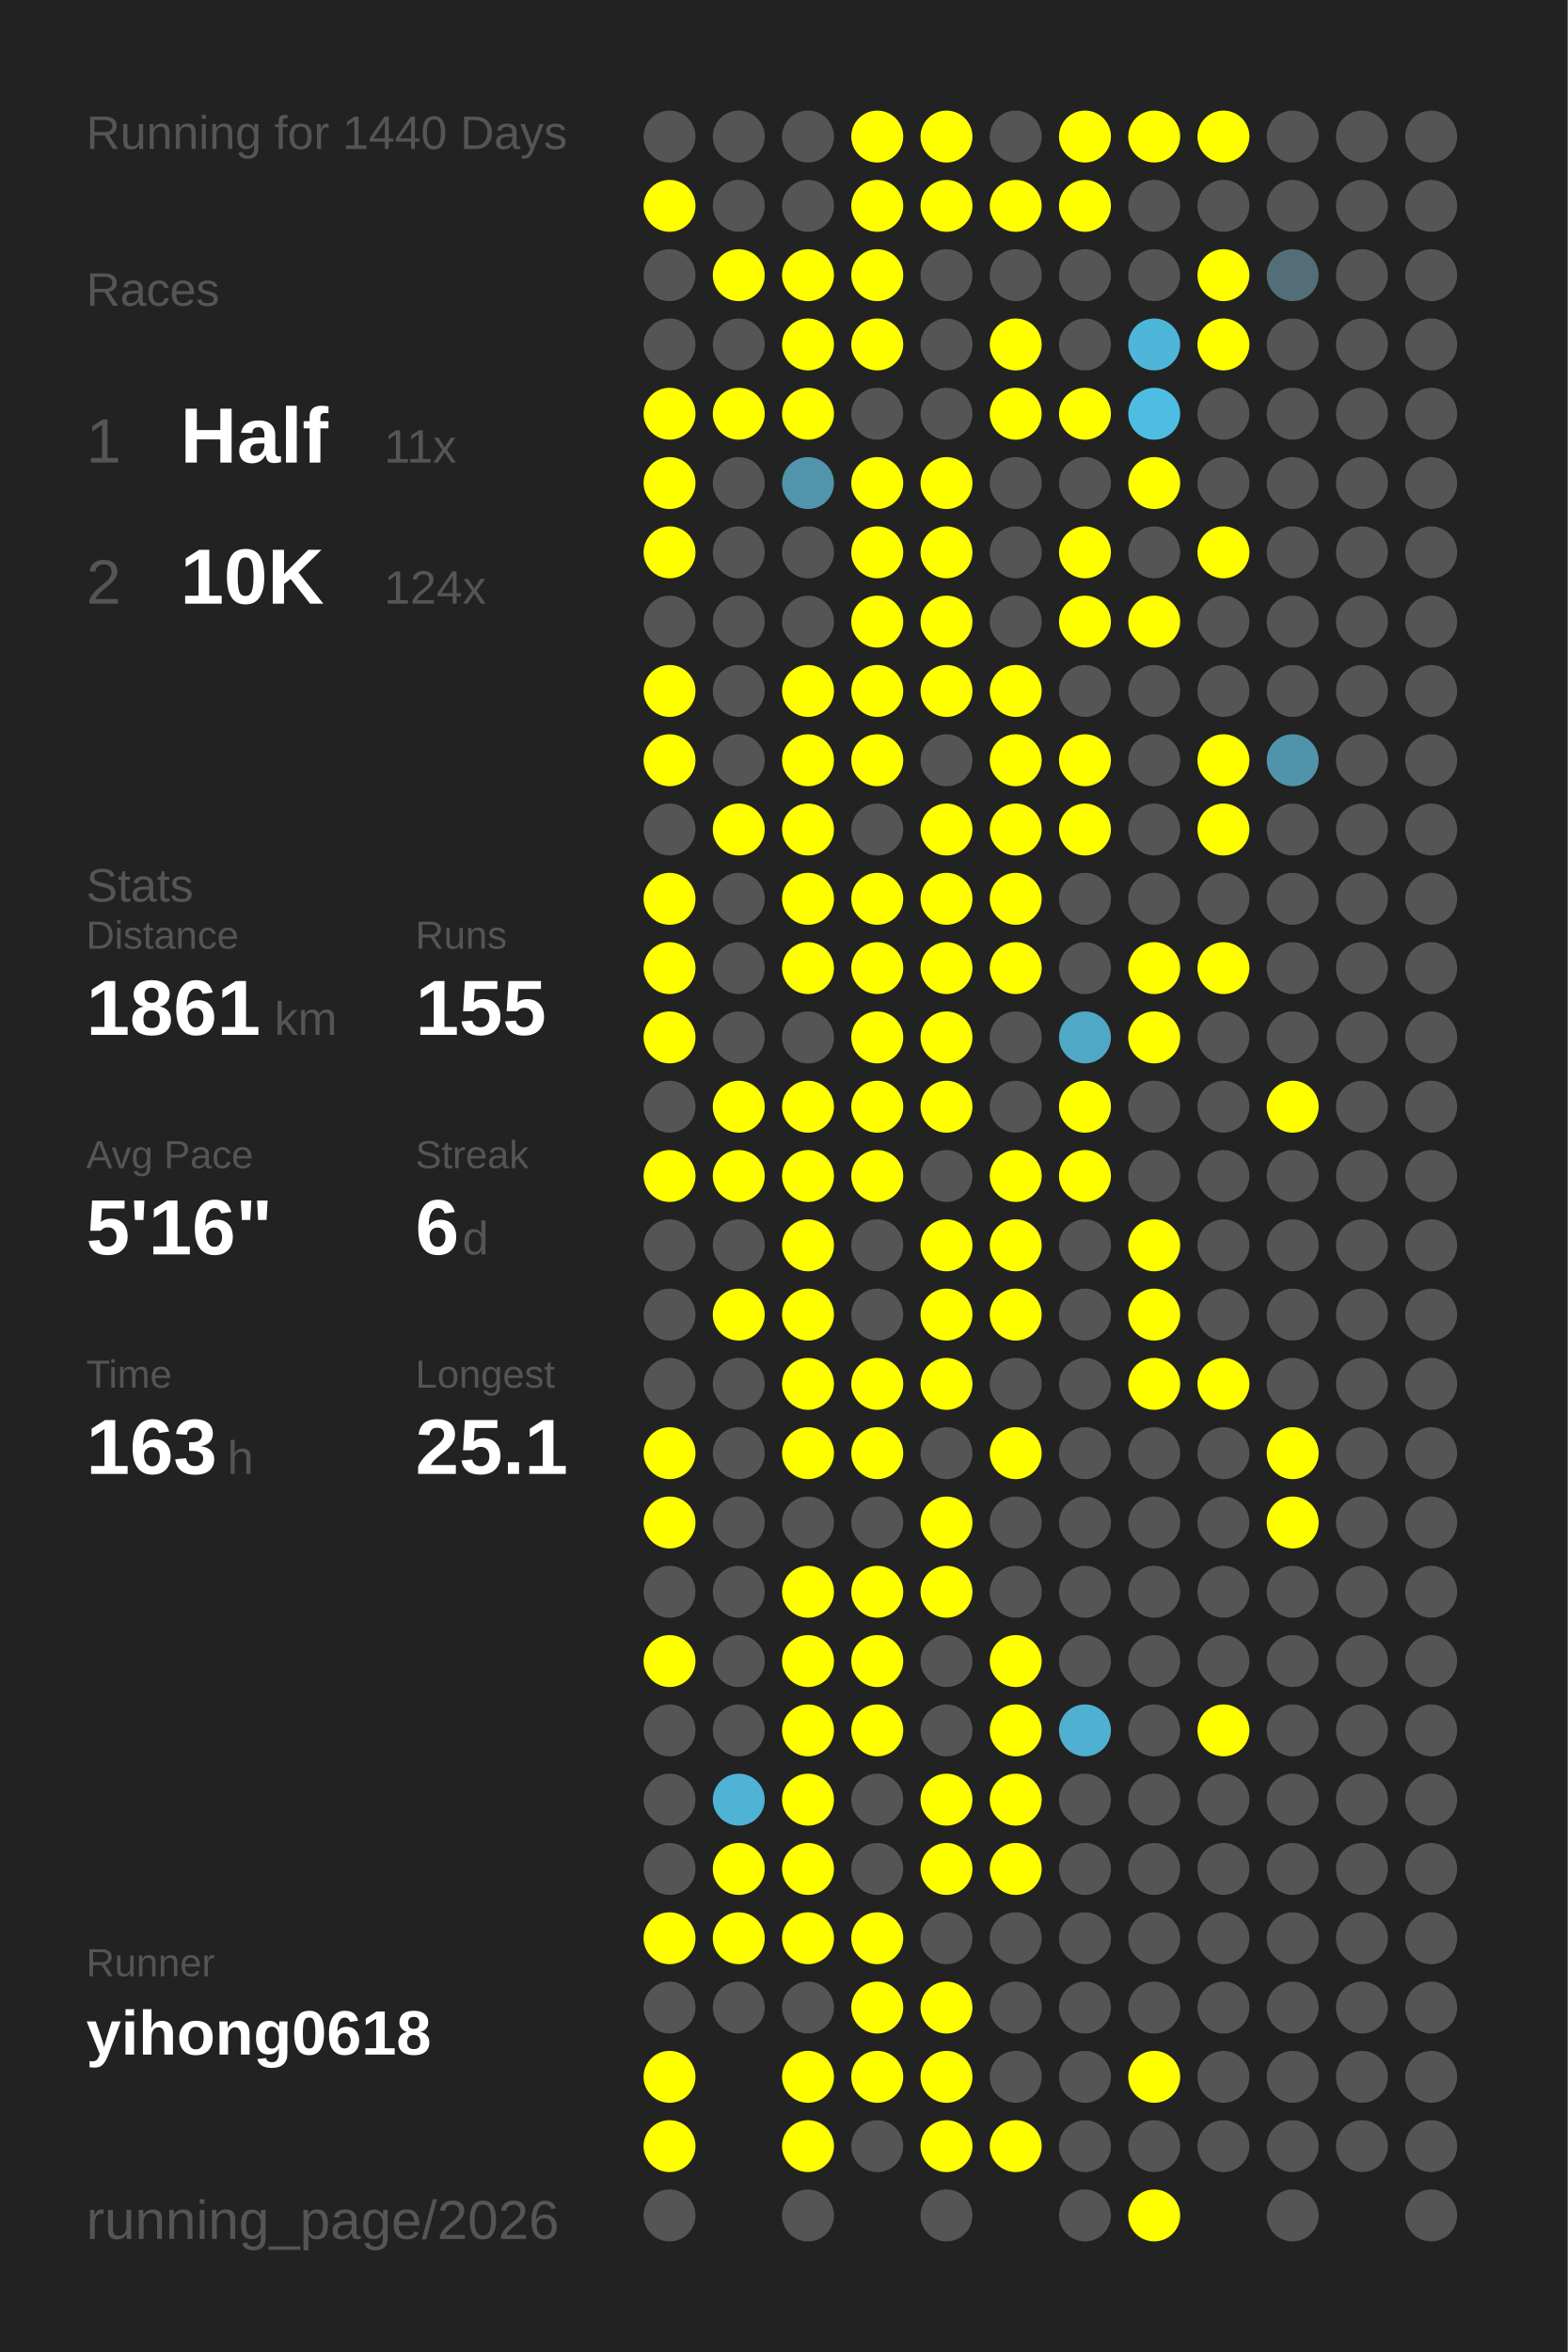
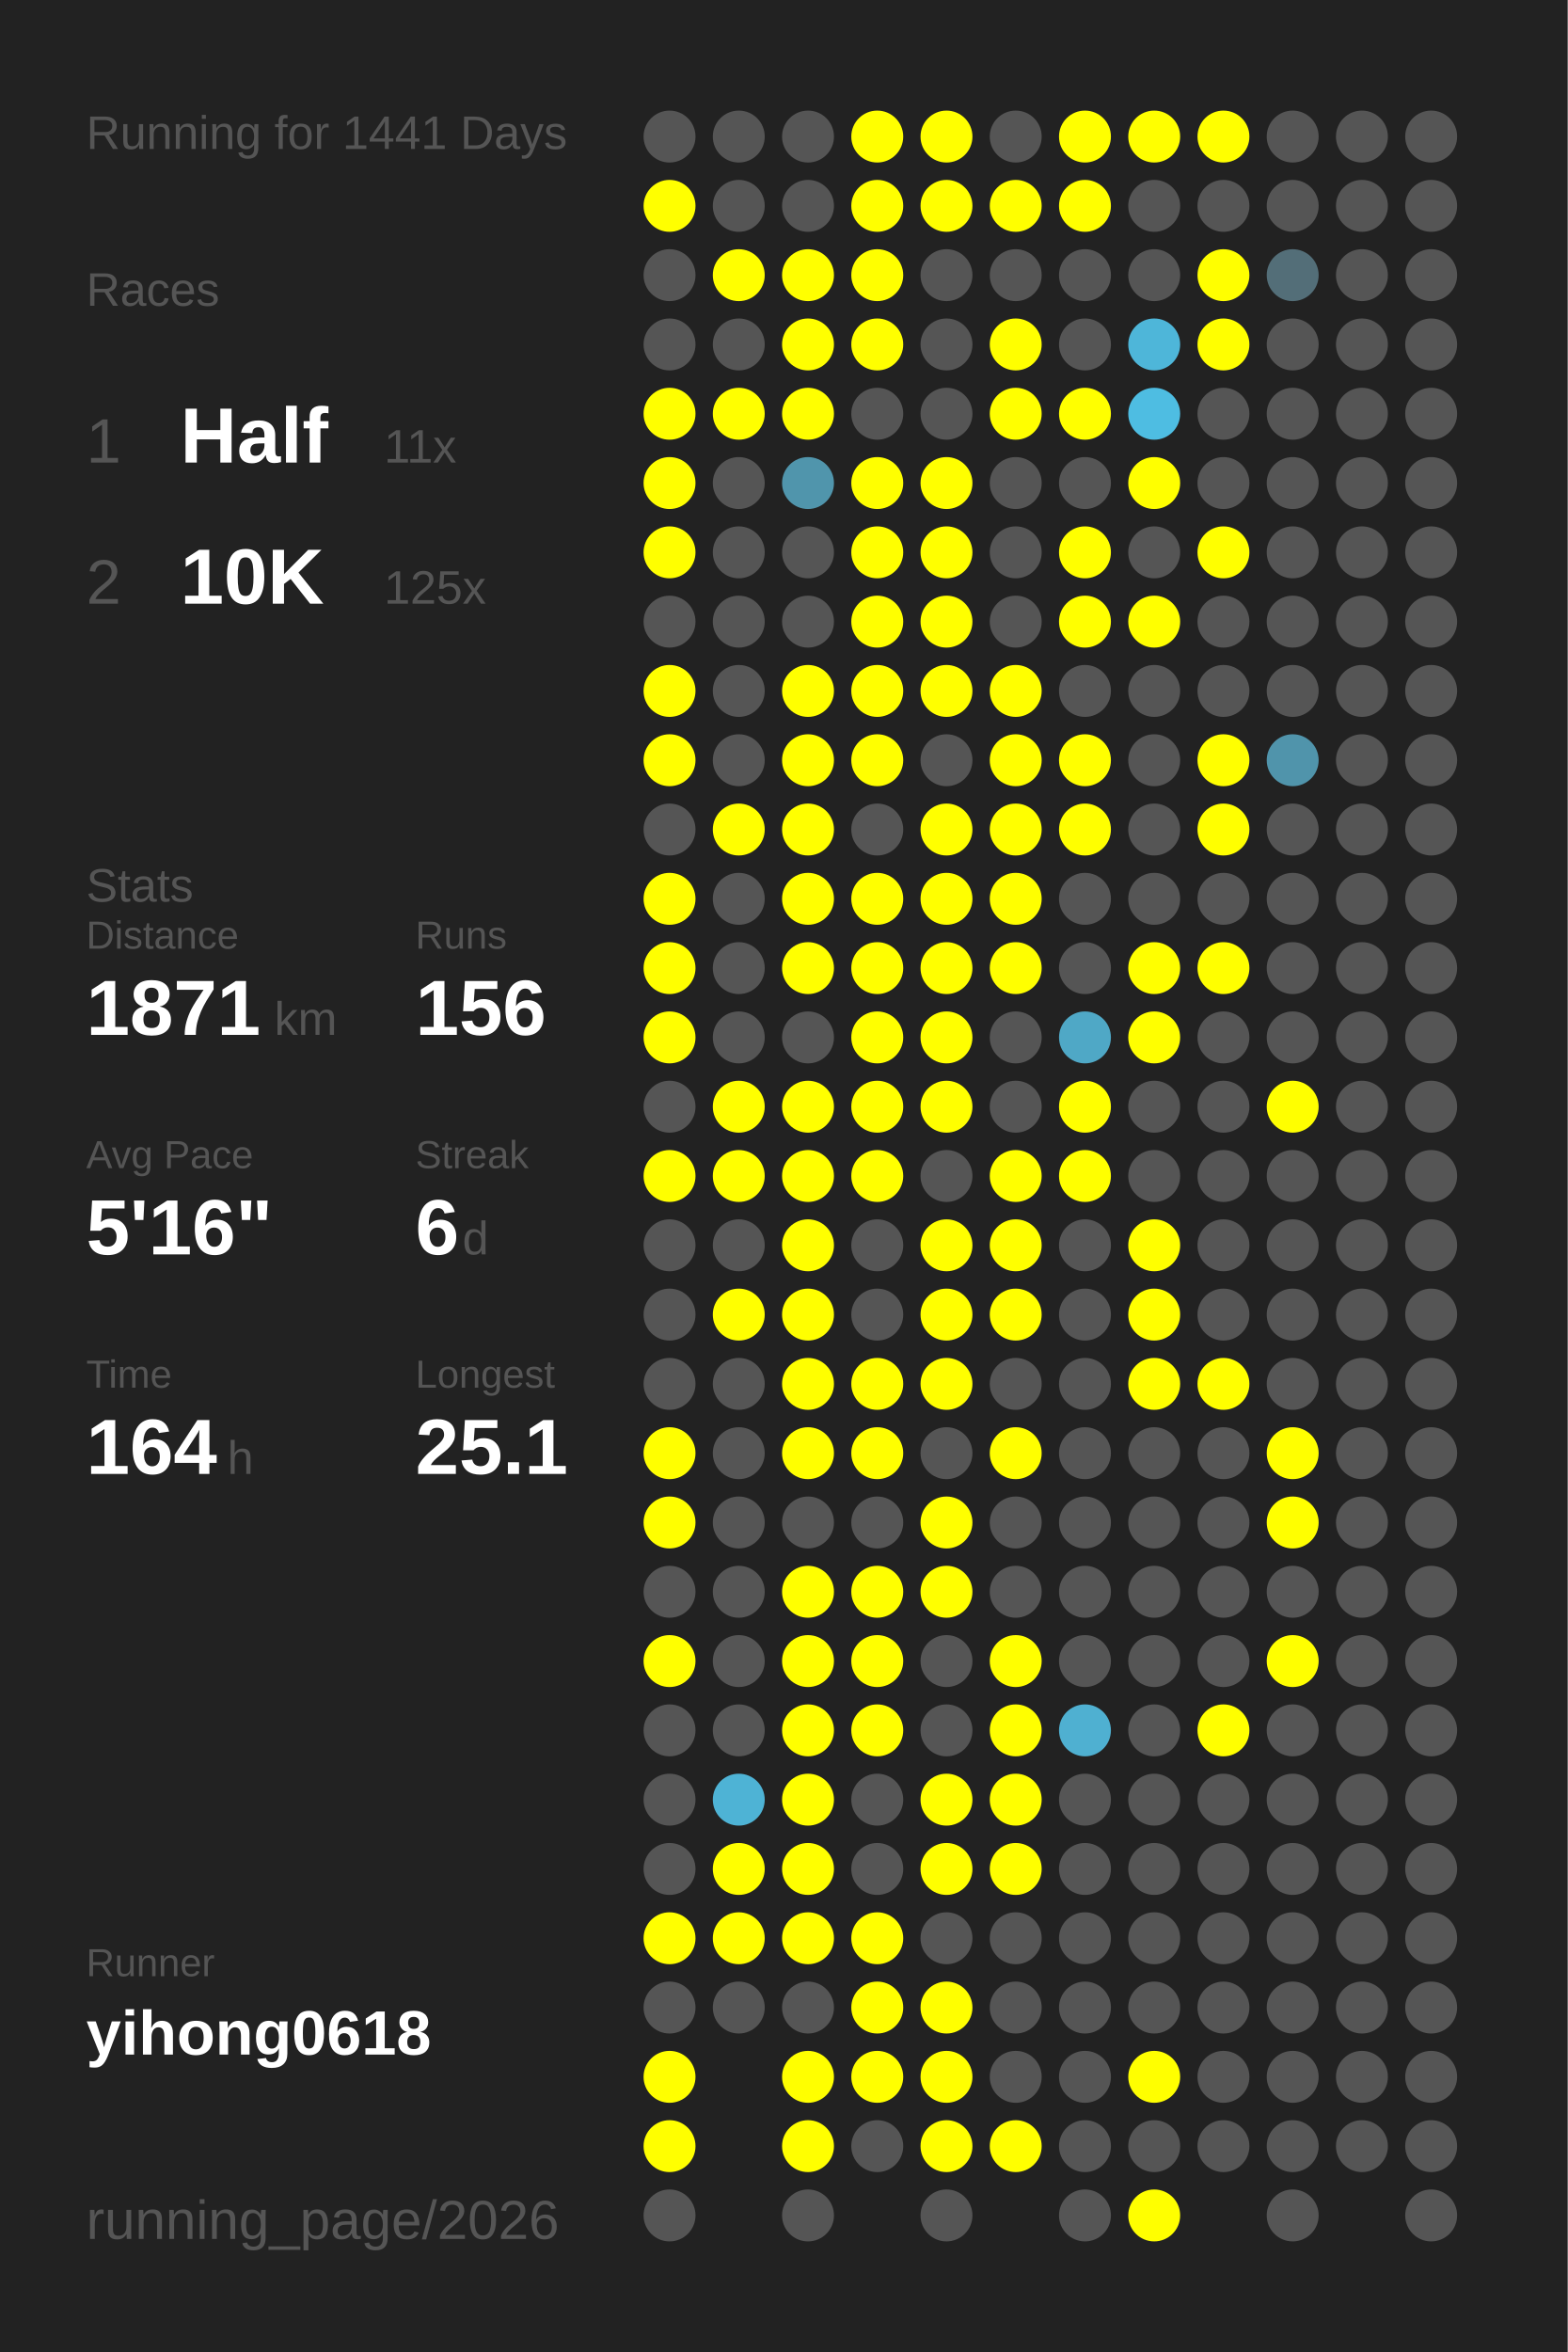
<svg xmlns="http://www.w3.org/2000/svg" baseProfile="full" height="300mm" version="1.1" viewBox="0,0,200,300" width="200mm">
  <defs />
  <rect fill="#222222" height="300" width="200" x="0" y="0" />
-   <text fill="#555555" style="font-size:6px; font-family:Arial;" x="11" y="19">Running for 1440 Days</text>
+   <text fill="#555555" style="font-size:6px; font-family:Arial;" x="11" y="19">Running for 1441 Days</text>
  <text fill="#555555" style="font-size:6px; font-family:Arial;" x="11" y="39">Races</text>
  <text fill="#555555" style="font-size:8px; font-family:Arial;" x="11" y="59">1</text>
  <text fill="#FFFFFF" style="font-size:10px; font-family:Arial; font-weight:bold;" x="23" y="59">Half</text>
  <text fill="#555555" style="font-size:6px; font-family:Arial;" x="49" y="59">11x</text>
  <text fill="#555555" style="font-size:8px; font-family:Arial;" x="11" y="77">2</text>
  <text fill="#FFFFFF" style="font-size:10px; font-family:Arial; font-weight:bold;" x="23" y="77">10K</text>
-   <text fill="#555555" style="font-size:6px; font-family:Arial;" x="49" y="77">124x</text>
+   <text fill="#555555" style="font-size:6px; font-family:Arial;" x="49" y="77">125x</text>
  <text fill="#555555" style="font-size:6px; font-family:Arial;" x="11" y="115">Stats</text>
  <text fill="#555555" style="font-size:5px; font-family:Arial;" x="11" y="121">Distance</text>
-   <text fill="#FFFFFF" style="font-size:10px; font-family:Arial; font-weight:bold;" x="11" y="132">1861</text>
+   <text fill="#FFFFFF" style="font-size:10px; font-family:Arial; font-weight:bold;" x="11" y="132">1871</text>
  <text fill="#555555" style="font-size:6px; font-family:Arial;" x="35" y="132">km</text>
  <text fill="#555555" style="font-size:5px; font-family:Arial;" x="53" y="121">Runs</text>
-   <text fill="#FFFFFF" style="font-size:10px; font-family:Arial; font-weight:bold;" x="53" y="132">155</text>
+   <text fill="#FFFFFF" style="font-size:10px; font-family:Arial; font-weight:bold;" x="53" y="132">156</text>
  <text fill="#555555" style="font-size:5px; font-family:Arial;" x="11" y="149">Avg Pace</text>
  <text fill="#FFFFFF" style="font-size:10px; font-family:Arial; font-weight:bold;" x="11" y="160">5'16"</text>
  <text fill="#555555" style="font-size:5px; font-family:Arial;" x="53" y="149">Streak</text>
  <text fill="#FFFFFF" style="font-size:10px; font-family:Arial; font-weight:bold;" x="53" y="160">6</text>
  <text fill="#555555" style="font-size:6px; font-family:Arial;" x="59" y="160">d</text>
  <text fill="#555555" style="font-size:5px; font-family:Arial;" x="11" y="177">Time</text>
-   <text fill="#FFFFFF" style="font-size:10px; font-family:Arial; font-weight:bold;" x="11" y="188">163</text>
+   <text fill="#FFFFFF" style="font-size:10px; font-family:Arial; font-weight:bold;" x="11" y="188">164</text>
  <text fill="#555555" style="font-size:6px; font-family:Arial;" x="29" y="188">h</text>
  <text fill="#555555" style="font-size:5px; font-family:Arial;" x="53" y="177">Longest</text>
  <text fill="#FFFFFF" style="font-size:10px; font-family:Arial; font-weight:bold;" x="53" y="188">25.1</text>
  <text fill="#555555" style="font-size:5px; font-family:Arial;" x="11" y="252.065">Runner</text>
  <text fill="#FFFFFF" style="font-size:8px; font-family:Arial; font-weight:bold;" x="11" y="262.065">yihong0618</text>
  <text fill="#555555" style="font-size:7px; font-family:Arial;" x="11" y="285.581">running_page/2026</text>
  <circle cx="85.417" cy="17.419" fill="#555555" r="3.312" />
  <circle cx="85.417" cy="26.258" fill="#FFFF00" r="3.312" />
  <circle cx="85.417" cy="35.097" fill="#555555" r="3.312" />
  <circle cx="85.417" cy="43.935" fill="#555555" r="3.312" />
  <circle cx="85.417" cy="52.774" fill="#FFFF00" r="3.312" />
  <circle cx="85.417" cy="61.613" fill="#FFFF00" r="3.312" />
  <circle cx="85.417" cy="70.452" fill="#FFFF00" r="3.312" />
  <circle cx="85.417" cy="79.29" fill="#555555" r="3.312" />
  <circle cx="85.417" cy="88.129" fill="#FFFF00" r="3.312" />
  <circle cx="85.417" cy="96.968" fill="#FFFF00" r="3.312" />
  <circle cx="85.417" cy="105.806" fill="#555555" r="3.312" />
  <circle cx="85.417" cy="114.645" fill="#FFFF00" r="3.312" />
  <circle cx="85.417" cy="123.484" fill="#FFFF00" r="3.312" />
  <circle cx="85.417" cy="132.323" fill="#FFFF00" r="3.312" />
  <circle cx="85.417" cy="141.161" fill="#555555" r="3.312" />
  <circle cx="85.417" cy="150" fill="#FFFF00" r="3.312" />
  <circle cx="85.417" cy="158.839" fill="#555555" r="3.312" />
  <circle cx="85.417" cy="167.677" fill="#555555" r="3.312" />
  <circle cx="85.417" cy="176.516" fill="#555555" r="3.312" />
  <circle cx="85.417" cy="185.355" fill="#FFFF00" r="3.312" />
  <circle cx="85.417" cy="194.194" fill="#FFFF00" r="3.312" />
  <circle cx="85.417" cy="203.032" fill="#555555" r="3.312" />
  <circle cx="85.417" cy="211.871" fill="#FFFF00" r="3.312" />
  <circle cx="85.417" cy="220.71" fill="#555555" r="3.312" />
  <circle cx="85.417" cy="229.548" fill="#555555" r="3.312" />
  <circle cx="85.417" cy="238.387" fill="#555555" r="3.312" />
  <circle cx="85.417" cy="247.226" fill="#FFFF00" r="3.312" />
  <circle cx="85.417" cy="256.065" fill="#555555" r="3.312" />
  <circle cx="85.417" cy="264.903" fill="#FFFF00" r="3.312" />
  <circle cx="85.417" cy="273.742" fill="#FFFF00" r="3.312" />
  <circle cx="85.417" cy="282.581" fill="#555555" r="3.312" />
  <circle cx="94.25" cy="17.419" fill="#555555" r="3.312" />
  <circle cx="94.25" cy="26.258" fill="#555555" r="3.312" />
  <circle cx="94.25" cy="35.097" fill="#FFFF00" r="3.312" />
  <circle cx="94.25" cy="43.935" fill="#555555" r="3.312" />
  <circle cx="94.25" cy="52.774" fill="#FFFF00" r="3.312" />
  <circle cx="94.25" cy="61.613" fill="#555555" r="3.312" />
  <circle cx="94.25" cy="70.452" fill="#555555" r="3.312" />
  <circle cx="94.25" cy="79.29" fill="#555555" r="3.312" />
  <circle cx="94.25" cy="88.129" fill="#555555" r="3.312" />
  <circle cx="94.25" cy="96.968" fill="#555555" r="3.312" />
  <circle cx="94.25" cy="105.806" fill="#FFFF00" r="3.312" />
  <circle cx="94.25" cy="114.645" fill="#555555" r="3.312" />
  <circle cx="94.25" cy="123.484" fill="#555555" r="3.312" />
  <circle cx="94.25" cy="132.323" fill="#555555" r="3.312" />
  <circle cx="94.25" cy="141.161" fill="#FFFF00" r="3.312" />
  <circle cx="94.25" cy="150" fill="#FFFF00" r="3.312" />
  <circle cx="94.25" cy="158.839" fill="#555555" r="3.312" />
  <circle cx="94.25" cy="167.677" fill="#FFFF00" r="3.312" />
  <circle cx="94.25" cy="176.516" fill="#555555" r="3.312" />
  <circle cx="94.25" cy="185.355" fill="#555555" r="3.312" />
  <circle cx="94.25" cy="194.194" fill="#555555" r="3.312" />
  <circle cx="94.25" cy="203.032" fill="#555555" r="3.312" />
  <circle cx="94.25" cy="211.871" fill="#555555" r="3.312" />
  <circle cx="94.25" cy="220.71" fill="#555555" r="3.312" />
  <circle cx="94.25" cy="229.548" fill="#4eb3d5" r="3.312" />
  <circle cx="94.25" cy="238.387" fill="#FFFF00" r="3.312" />
  <circle cx="94.25" cy="247.226" fill="#FFFF00" r="3.312" />
  <circle cx="94.25" cy="256.065" fill="#555555" r="3.312" />
  <circle cx="103.083" cy="17.419" fill="#555555" r="3.312" />
  <circle cx="103.083" cy="26.258" fill="#555555" r="3.312" />
  <circle cx="103.083" cy="35.097" fill="#FFFF00" r="3.312" />
  <circle cx="103.083" cy="43.935" fill="#FFFF00" r="3.312" />
  <circle cx="103.083" cy="52.774" fill="#FFFF00" r="3.312" />
  <circle cx="103.083" cy="61.613" fill="#5095ac" r="3.312" />
  <circle cx="103.083" cy="70.452" fill="#555555" r="3.312" />
  <circle cx="103.083" cy="79.29" fill="#555555" r="3.312" />
  <circle cx="103.083" cy="88.129" fill="#FFFF00" r="3.312" />
  <circle cx="103.083" cy="96.968" fill="#FFFF00" r="3.312" />
  <circle cx="103.083" cy="105.806" fill="#FFFF00" r="3.312" />
  <circle cx="103.083" cy="114.645" fill="#FFFF00" r="3.312" />
  <circle cx="103.083" cy="123.484" fill="#FFFF00" r="3.312" />
  <circle cx="103.083" cy="132.323" fill="#555555" r="3.312" />
  <circle cx="103.083" cy="141.161" fill="#FFFF00" r="3.312" />
  <circle cx="103.083" cy="150" fill="#FFFF00" r="3.312" />
  <circle cx="103.083" cy="158.839" fill="#FFFF00" r="3.312" />
  <circle cx="103.083" cy="167.677" fill="#FFFF00" r="3.312" />
  <circle cx="103.083" cy="176.516" fill="#FFFF00" r="3.312" />
  <circle cx="103.083" cy="185.355" fill="#FFFF00" r="3.312" />
  <circle cx="103.083" cy="194.194" fill="#555555" r="3.312" />
  <circle cx="103.083" cy="203.032" fill="#FFFF00" r="3.312" />
  <circle cx="103.083" cy="211.871" fill="#FFFF00" r="3.312" />
  <circle cx="103.083" cy="220.71" fill="#FFFF00" r="3.312" />
  <circle cx="103.083" cy="229.548" fill="#FFFF00" r="3.312" />
  <circle cx="103.083" cy="238.387" fill="#FFFF00" r="3.312" />
  <circle cx="103.083" cy="247.226" fill="#FFFF00" r="3.312" />
  <circle cx="103.083" cy="256.065" fill="#555555" r="3.312" />
  <circle cx="103.083" cy="264.903" fill="#FFFF00" r="3.312" />
  <circle cx="103.083" cy="273.742" fill="#FFFF00" r="3.312" />
  <circle cx="103.083" cy="282.581" fill="#555555" r="3.312" />
  <circle cx="111.917" cy="17.419" fill="#FFFF00" r="3.312" />
  <circle cx="111.917" cy="26.258" fill="#FFFF00" r="3.312" />
  <circle cx="111.917" cy="35.097" fill="#FFFF00" r="3.312" />
  <circle cx="111.917" cy="43.935" fill="#FFFF00" r="3.312" />
  <circle cx="111.917" cy="52.774" fill="#555555" r="3.312" />
  <circle cx="111.917" cy="61.613" fill="#FFFF00" r="3.312" />
  <circle cx="111.917" cy="70.452" fill="#FFFF00" r="3.312" />
  <circle cx="111.917" cy="79.29" fill="#FFFF00" r="3.312" />
  <circle cx="111.917" cy="88.129" fill="#FFFF00" r="3.312" />
  <circle cx="111.917" cy="96.968" fill="#FFFF00" r="3.312" />
  <circle cx="111.917" cy="105.806" fill="#555555" r="3.312" />
  <circle cx="111.917" cy="114.645" fill="#FFFF00" r="3.312" />
  <circle cx="111.917" cy="123.484" fill="#FFFF00" r="3.312" />
  <circle cx="111.917" cy="132.323" fill="#FFFF00" r="3.312" />
  <circle cx="111.917" cy="141.161" fill="#FFFF00" r="3.312" />
  <circle cx="111.917" cy="150" fill="#FFFF00" r="3.312" />
  <circle cx="111.917" cy="158.839" fill="#555555" r="3.312" />
  <circle cx="111.917" cy="167.677" fill="#555555" r="3.312" />
  <circle cx="111.917" cy="176.516" fill="#FFFF00" r="3.312" />
  <circle cx="111.917" cy="185.355" fill="#FFFF00" r="3.312" />
  <circle cx="111.917" cy="194.194" fill="#555555" r="3.312" />
  <circle cx="111.917" cy="203.032" fill="#FFFF00" r="3.312" />
  <circle cx="111.917" cy="211.871" fill="#FFFF00" r="3.312" />
  <circle cx="111.917" cy="220.71" fill="#FFFF00" r="3.312" />
  <circle cx="111.917" cy="229.548" fill="#555555" r="3.312" />
  <circle cx="111.917" cy="238.387" fill="#555555" r="3.312" />
  <circle cx="111.917" cy="247.226" fill="#FFFF00" r="3.312" />
  <circle cx="111.917" cy="256.065" fill="#FFFF00" r="3.312" />
  <circle cx="111.917" cy="264.903" fill="#FFFF00" r="3.312" />
  <circle cx="111.917" cy="273.742" fill="#555555" r="3.312" />
  <circle cx="120.75" cy="17.419" fill="#FFFF00" r="3.312" />
  <circle cx="120.75" cy="26.258" fill="#FFFF00" r="3.312" />
  <circle cx="120.75" cy="35.097" fill="#555555" r="3.312" />
  <circle cx="120.75" cy="43.935" fill="#555555" r="3.312" />
  <circle cx="120.75" cy="52.774" fill="#555555" r="3.312" />
  <circle cx="120.75" cy="61.613" fill="#FFFF00" r="3.312" />
  <circle cx="120.75" cy="70.452" fill="#FFFF00" r="3.312" />
  <circle cx="120.75" cy="79.29" fill="#FFFF00" r="3.312" />
  <circle cx="120.75" cy="88.129" fill="#FFFF00" r="3.312" />
  <circle cx="120.75" cy="96.968" fill="#555555" r="3.312" />
  <circle cx="120.75" cy="105.806" fill="#FFFF00" r="3.312" />
  <circle cx="120.75" cy="114.645" fill="#FFFF00" r="3.312" />
  <circle cx="120.75" cy="123.484" fill="#FFFF00" r="3.312" />
  <circle cx="120.75" cy="132.323" fill="#FFFF00" r="3.312" />
  <circle cx="120.75" cy="141.161" fill="#FFFF00" r="3.312" />
  <circle cx="120.75" cy="150" fill="#555555" r="3.312" />
  <circle cx="120.75" cy="158.839" fill="#FFFF00" r="3.312" />
  <circle cx="120.75" cy="167.677" fill="#FFFF00" r="3.312" />
  <circle cx="120.75" cy="176.516" fill="#FFFF00" r="3.312" />
  <circle cx="120.75" cy="185.355" fill="#555555" r="3.312" />
  <circle cx="120.75" cy="194.194" fill="#FFFF00" r="3.312" />
  <circle cx="120.75" cy="203.032" fill="#FFFF00" r="3.312" />
  <circle cx="120.75" cy="211.871" fill="#555555" r="3.312" />
  <circle cx="120.75" cy="220.71" fill="#555555" r="3.312" />
  <circle cx="120.75" cy="229.548" fill="#FFFF00" r="3.312" />
  <circle cx="120.75" cy="238.387" fill="#FFFF00" r="3.312" />
  <circle cx="120.75" cy="247.226" fill="#555555" r="3.312" />
  <circle cx="120.75" cy="256.065" fill="#FFFF00" r="3.312" />
  <circle cx="120.75" cy="264.903" fill="#FFFF00" r="3.312" />
  <circle cx="120.75" cy="273.742" fill="#FFFF00" r="3.312" />
  <circle cx="120.75" cy="282.581" fill="#555555" r="3.312" />
  <circle cx="129.583" cy="17.419" fill="#555555" r="3.312" />
  <circle cx="129.583" cy="26.258" fill="#FFFF00" r="3.312" />
  <circle cx="129.583" cy="35.097" fill="#555555" r="3.312" />
  <circle cx="129.583" cy="43.935" fill="#FFFF00" r="3.312" />
  <circle cx="129.583" cy="52.774" fill="#FFFF00" r="3.312" />
  <circle cx="129.583" cy="61.613" fill="#555555" r="3.312" />
  <circle cx="129.583" cy="70.452" fill="#555555" r="3.312" />
  <circle cx="129.583" cy="79.29" fill="#555555" r="3.312" />
  <circle cx="129.583" cy="88.129" fill="#FFFF00" r="3.312" />
  <circle cx="129.583" cy="96.968" fill="#FFFF00" r="3.312" />
  <circle cx="129.583" cy="105.806" fill="#FFFF00" r="3.312" />
  <circle cx="129.583" cy="114.645" fill="#FFFF00" r="3.312" />
  <circle cx="129.583" cy="123.484" fill="#FFFF00" r="3.312" />
  <circle cx="129.583" cy="132.323" fill="#555555" r="3.312" />
  <circle cx="129.583" cy="141.161" fill="#555555" r="3.312" />
  <circle cx="129.583" cy="150" fill="#FFFF00" r="3.312" />
  <circle cx="129.583" cy="158.839" fill="#FFFF00" r="3.312" />
  <circle cx="129.583" cy="167.677" fill="#FFFF00" r="3.312" />
  <circle cx="129.583" cy="176.516" fill="#555555" r="3.312" />
  <circle cx="129.583" cy="185.355" fill="#FFFF00" r="3.312" />
  <circle cx="129.583" cy="194.194" fill="#555555" r="3.312" />
  <circle cx="129.583" cy="203.032" fill="#555555" r="3.312" />
  <circle cx="129.583" cy="211.871" fill="#FFFF00" r="3.312" />
  <circle cx="129.583" cy="220.71" fill="#FFFF00" r="3.312" />
  <circle cx="129.583" cy="229.548" fill="#FFFF00" r="3.312" />
  <circle cx="129.583" cy="238.387" fill="#FFFF00" r="3.312" />
  <circle cx="129.583" cy="247.226" fill="#555555" r="3.312" />
  <circle cx="129.583" cy="256.065" fill="#555555" r="3.312" />
  <circle cx="129.583" cy="264.903" fill="#555555" r="3.312" />
  <circle cx="129.583" cy="273.742" fill="#FFFF00" r="3.312" />
  <circle cx="138.417" cy="17.419" fill="#FFFF00" r="3.312" />
  <circle cx="138.417" cy="26.258" fill="#FFFF00" r="3.312" />
  <circle cx="138.417" cy="35.097" fill="#555555" r="3.312" />
  <circle cx="138.417" cy="43.935" fill="#555555" r="3.312" />
  <circle cx="138.417" cy="52.774" fill="#FFFF00" r="3.312" />
  <circle cx="138.417" cy="61.613" fill="#555555" r="3.312" />
  <circle cx="138.417" cy="70.452" fill="#FFFF00" r="3.312" />
  <circle cx="138.417" cy="79.29" fill="#FFFF00" r="3.312" />
  <circle cx="138.417" cy="88.129" fill="#555555" r="3.312" />
  <circle cx="138.417" cy="96.968" fill="#FFFF00" r="3.312" />
  <circle cx="138.417" cy="105.806" fill="#FFFF00" r="3.312" />
  <circle cx="138.417" cy="114.645" fill="#555555" r="3.312" />
  <circle cx="138.417" cy="123.484" fill="#555555" r="3.312" />
  <circle cx="138.417" cy="132.323" fill="#4fa8c6" r="3.312" />
  <circle cx="138.417" cy="141.161" fill="#FFFF00" r="3.312" />
  <circle cx="138.417" cy="150" fill="#FFFF00" r="3.312" />
  <circle cx="138.417" cy="158.839" fill="#555555" r="3.312" />
  <circle cx="138.417" cy="167.677" fill="#555555" r="3.312" />
  <circle cx="138.417" cy="176.516" fill="#555555" r="3.312" />
  <circle cx="138.417" cy="185.355" fill="#555555" r="3.312" />
  <circle cx="138.417" cy="194.194" fill="#555555" r="3.312" />
  <circle cx="138.417" cy="203.032" fill="#555555" r="3.312" />
  <circle cx="138.417" cy="211.871" fill="#555555" r="3.312" />
  <circle cx="138.417" cy="220.71" fill="#4fb0d1" r="3.312" />
  <circle cx="138.417" cy="229.548" fill="#555555" r="3.312" />
  <circle cx="138.417" cy="238.387" fill="#555555" r="3.312" />
  <circle cx="138.417" cy="247.226" fill="#555555" r="3.312" />
  <circle cx="138.417" cy="256.065" fill="#555555" r="3.312" />
  <circle cx="138.417" cy="264.903" fill="#555555" r="3.312" />
  <circle cx="138.417" cy="273.742" fill="#555555" r="3.312" />
  <circle cx="138.417" cy="282.581" fill="#555555" r="3.312" />
  <circle cx="147.25" cy="17.419" fill="#FFFF00" r="3.312" />
  <circle cx="147.25" cy="26.258" fill="#555555" r="3.312" />
  <circle cx="147.25" cy="35.097" fill="#555555" r="3.312" />
  <circle cx="147.25" cy="43.935" fill="#4eb6d9" r="3.312" />
  <circle cx="147.25" cy="52.774" fill="#4ebde2" r="3.312" />
  <circle cx="147.25" cy="61.613" fill="#FFFF00" r="3.312" />
  <circle cx="147.25" cy="70.452" fill="#555555" r="3.312" />
  <circle cx="147.25" cy="79.29" fill="#FFFF00" r="3.312" />
  <circle cx="147.25" cy="88.129" fill="#555555" r="3.312" />
  <circle cx="147.25" cy="96.968" fill="#555555" r="3.312" />
  <circle cx="147.25" cy="105.806" fill="#555555" r="3.312" />
  <circle cx="147.25" cy="114.645" fill="#555555" r="3.312" />
  <circle cx="147.25" cy="123.484" fill="#FFFF00" r="3.312" />
  <circle cx="147.25" cy="132.323" fill="#FFFF00" r="3.312" />
  <circle cx="147.25" cy="141.161" fill="#555555" r="3.312" />
  <circle cx="147.25" cy="150" fill="#555555" r="3.312" />
  <circle cx="147.25" cy="158.839" fill="#FFFF00" r="3.312" />
  <circle cx="147.25" cy="167.677" fill="#FFFF00" r="3.312" />
  <circle cx="147.25" cy="176.516" fill="#FFFF00" r="3.312" />
  <circle cx="147.25" cy="185.355" fill="#555555" r="3.312" />
  <circle cx="147.25" cy="194.194" fill="#555555" r="3.312" />
  <circle cx="147.25" cy="203.032" fill="#555555" r="3.312" />
  <circle cx="147.25" cy="211.871" fill="#555555" r="3.312" />
  <circle cx="147.25" cy="220.71" fill="#555555" r="3.312" />
  <circle cx="147.25" cy="229.548" fill="#555555" r="3.312" />
  <circle cx="147.25" cy="238.387" fill="#555555" r="3.312" />
  <circle cx="147.25" cy="247.226" fill="#555555" r="3.312" />
  <circle cx="147.25" cy="256.065" fill="#555555" r="3.312" />
  <circle cx="147.25" cy="264.903" fill="#FFFF00" r="3.312" />
  <circle cx="147.25" cy="273.742" fill="#555555" r="3.312" />
  <circle cx="147.25" cy="282.581" fill="#FFFF00" r="3.312" />
  <circle cx="156.083" cy="17.419" fill="#FFFF00" r="3.312" />
  <circle cx="156.083" cy="26.258" fill="#555555" r="3.312" />
  <circle cx="156.083" cy="35.097" fill="#FFFF00" r="3.312" />
  <circle cx="156.083" cy="43.935" fill="#FFFF00" r="3.312" />
  <circle cx="156.083" cy="52.774" fill="#555555" r="3.312" />
  <circle cx="156.083" cy="61.613" fill="#555555" r="3.312" />
  <circle cx="156.083" cy="70.452" fill="#FFFF00" r="3.312" />
  <circle cx="156.083" cy="79.29" fill="#555555" r="3.312" />
  <circle cx="156.083" cy="88.129" fill="#555555" r="3.312" />
  <circle cx="156.083" cy="96.968" fill="#FFFF00" r="3.312" />
  <circle cx="156.083" cy="105.806" fill="#FFFF00" r="3.312" />
  <circle cx="156.083" cy="114.645" fill="#555555" r="3.312" />
  <circle cx="156.083" cy="123.484" fill="#FFFF00" r="3.312" />
  <circle cx="156.083" cy="132.323" fill="#555555" r="3.312" />
  <circle cx="156.083" cy="141.161" fill="#555555" r="3.312" />
  <circle cx="156.083" cy="150" fill="#555555" r="3.312" />
  <circle cx="156.083" cy="158.839" fill="#555555" r="3.312" />
  <circle cx="156.083" cy="167.677" fill="#555555" r="3.312" />
  <circle cx="156.083" cy="176.516" fill="#FFFF00" r="3.312" />
  <circle cx="156.083" cy="185.355" fill="#555555" r="3.312" />
  <circle cx="156.083" cy="194.194" fill="#555555" r="3.312" />
  <circle cx="156.083" cy="203.032" fill="#555555" r="3.312" />
  <circle cx="156.083" cy="211.871" fill="#555555" r="3.312" />
  <circle cx="156.083" cy="220.71" fill="#FFFF00" r="3.312" />
  <circle cx="156.083" cy="229.548" fill="#555555" r="3.312" />
  <circle cx="156.083" cy="238.387" fill="#555555" r="3.312" />
  <circle cx="156.083" cy="247.226" fill="#555555" r="3.312" />
  <circle cx="156.083" cy="256.065" fill="#555555" r="3.312" />
  <circle cx="156.083" cy="264.903" fill="#555555" r="3.312" />
  <circle cx="156.083" cy="273.742" fill="#555555" r="3.312" />
  <circle cx="164.917" cy="17.419" fill="#555555" r="3.312" />
  <circle cx="164.917" cy="26.258" fill="#555555" r="3.312" />
  <circle cx="164.917" cy="35.097" fill="#536e78" r="3.312" />
  <circle cx="164.917" cy="43.935" fill="#555555" r="3.312" />
  <circle cx="164.917" cy="52.774" fill="#555555" r="3.312" />
  <circle cx="164.917" cy="61.613" fill="#555555" r="3.312" />
  <circle cx="164.917" cy="70.452" fill="#555555" r="3.312" />
  <circle cx="164.917" cy="79.29" fill="#555555" r="3.312" />
  <circle cx="164.917" cy="88.129" fill="#555555" r="3.312" />
  <circle cx="164.917" cy="96.968" fill="#5094ab" r="3.312" />
  <circle cx="164.917" cy="105.806" fill="#555555" r="3.312" />
  <circle cx="164.917" cy="114.645" fill="#555555" r="3.312" />
  <circle cx="164.917" cy="123.484" fill="#555555" r="3.312" />
  <circle cx="164.917" cy="132.323" fill="#555555" r="3.312" />
  <circle cx="164.917" cy="141.161" fill="#FFFF00" r="3.312" />
  <circle cx="164.917" cy="150" fill="#555555" r="3.312" />
  <circle cx="164.917" cy="158.839" fill="#555555" r="3.312" />
  <circle cx="164.917" cy="167.677" fill="#555555" r="3.312" />
  <circle cx="164.917" cy="176.516" fill="#555555" r="3.312" />
  <circle cx="164.917" cy="185.355" fill="#FFFF00" r="3.312" />
  <circle cx="164.917" cy="194.194" fill="#FFFF00" r="3.312" />
  <circle cx="164.917" cy="203.032" fill="#555555" r="3.312" />
-   <circle cx="164.917" cy="211.871" fill="#555555" r="3.312" />
+   <circle cx="164.917" cy="211.871" fill="#FFFF00" r="3.312" />
  <circle cx="164.917" cy="220.71" fill="#555555" r="3.312" />
  <circle cx="164.917" cy="229.548" fill="#555555" r="3.312" />
  <circle cx="164.917" cy="238.387" fill="#555555" r="3.312" />
  <circle cx="164.917" cy="247.226" fill="#555555" r="3.312" />
  <circle cx="164.917" cy="256.065" fill="#555555" r="3.312" />
  <circle cx="164.917" cy="264.903" fill="#555555" r="3.312" />
  <circle cx="164.917" cy="273.742" fill="#555555" r="3.312" />
  <circle cx="164.917" cy="282.581" fill="#555555" r="3.312" />
  <circle cx="173.75" cy="17.419" fill="#555555" r="3.312" />
  <circle cx="173.75" cy="26.258" fill="#555555" r="3.312" />
  <circle cx="173.75" cy="35.097" fill="#555555" r="3.312" />
  <circle cx="173.75" cy="43.935" fill="#555555" r="3.312" />
  <circle cx="173.75" cy="52.774" fill="#555555" r="3.312" />
  <circle cx="173.75" cy="61.613" fill="#555555" r="3.312" />
  <circle cx="173.75" cy="70.452" fill="#555555" r="3.312" />
  <circle cx="173.75" cy="79.29" fill="#555555" r="3.312" />
  <circle cx="173.75" cy="88.129" fill="#555555" r="3.312" />
  <circle cx="173.75" cy="96.968" fill="#555555" r="3.312" />
  <circle cx="173.75" cy="105.806" fill="#555555" r="3.312" />
  <circle cx="173.75" cy="114.645" fill="#555555" r="3.312" />
  <circle cx="173.75" cy="123.484" fill="#555555" r="3.312" />
  <circle cx="173.75" cy="132.323" fill="#555555" r="3.312" />
  <circle cx="173.75" cy="141.161" fill="#555555" r="3.312" />
  <circle cx="173.75" cy="150" fill="#555555" r="3.312" />
  <circle cx="173.75" cy="158.839" fill="#555555" r="3.312" />
  <circle cx="173.75" cy="167.677" fill="#555555" r="3.312" />
  <circle cx="173.75" cy="176.516" fill="#555555" r="3.312" />
  <circle cx="173.75" cy="185.355" fill="#555555" r="3.312" />
  <circle cx="173.75" cy="194.194" fill="#555555" r="3.312" />
  <circle cx="173.75" cy="203.032" fill="#555555" r="3.312" />
  <circle cx="173.75" cy="211.871" fill="#555555" r="3.312" />
  <circle cx="173.75" cy="220.71" fill="#555555" r="3.312" />
  <circle cx="173.75" cy="229.548" fill="#555555" r="3.312" />
  <circle cx="173.75" cy="238.387" fill="#555555" r="3.312" />
  <circle cx="173.75" cy="247.226" fill="#555555" r="3.312" />
  <circle cx="173.75" cy="256.065" fill="#555555" r="3.312" />
  <circle cx="173.75" cy="264.903" fill="#555555" r="3.312" />
  <circle cx="173.75" cy="273.742" fill="#555555" r="3.312" />
  <circle cx="182.583" cy="17.419" fill="#555555" r="3.312" />
  <circle cx="182.583" cy="26.258" fill="#555555" r="3.312" />
  <circle cx="182.583" cy="35.097" fill="#555555" r="3.312" />
  <circle cx="182.583" cy="43.935" fill="#555555" r="3.312" />
  <circle cx="182.583" cy="52.774" fill="#555555" r="3.312" />
  <circle cx="182.583" cy="61.613" fill="#555555" r="3.312" />
  <circle cx="182.583" cy="70.452" fill="#555555" r="3.312" />
  <circle cx="182.583" cy="79.29" fill="#555555" r="3.312" />
  <circle cx="182.583" cy="88.129" fill="#555555" r="3.312" />
  <circle cx="182.583" cy="96.968" fill="#555555" r="3.312" />
  <circle cx="182.583" cy="105.806" fill="#555555" r="3.312" />
  <circle cx="182.583" cy="114.645" fill="#555555" r="3.312" />
  <circle cx="182.583" cy="123.484" fill="#555555" r="3.312" />
  <circle cx="182.583" cy="132.323" fill="#555555" r="3.312" />
  <circle cx="182.583" cy="141.161" fill="#555555" r="3.312" />
  <circle cx="182.583" cy="150" fill="#555555" r="3.312" />
  <circle cx="182.583" cy="158.839" fill="#555555" r="3.312" />
  <circle cx="182.583" cy="167.677" fill="#555555" r="3.312" />
  <circle cx="182.583" cy="176.516" fill="#555555" r="3.312" />
  <circle cx="182.583" cy="185.355" fill="#555555" r="3.312" />
  <circle cx="182.583" cy="194.194" fill="#555555" r="3.312" />
  <circle cx="182.583" cy="203.032" fill="#555555" r="3.312" />
  <circle cx="182.583" cy="211.871" fill="#555555" r="3.312" />
  <circle cx="182.583" cy="220.71" fill="#555555" r="3.312" />
  <circle cx="182.583" cy="229.548" fill="#555555" r="3.312" />
  <circle cx="182.583" cy="238.387" fill="#555555" r="3.312" />
  <circle cx="182.583" cy="247.226" fill="#555555" r="3.312" />
  <circle cx="182.583" cy="256.065" fill="#555555" r="3.312" />
  <circle cx="182.583" cy="264.903" fill="#555555" r="3.312" />
  <circle cx="182.583" cy="273.742" fill="#555555" r="3.312" />
  <circle cx="182.583" cy="282.581" fill="#555555" r="3.312" />
</svg>
